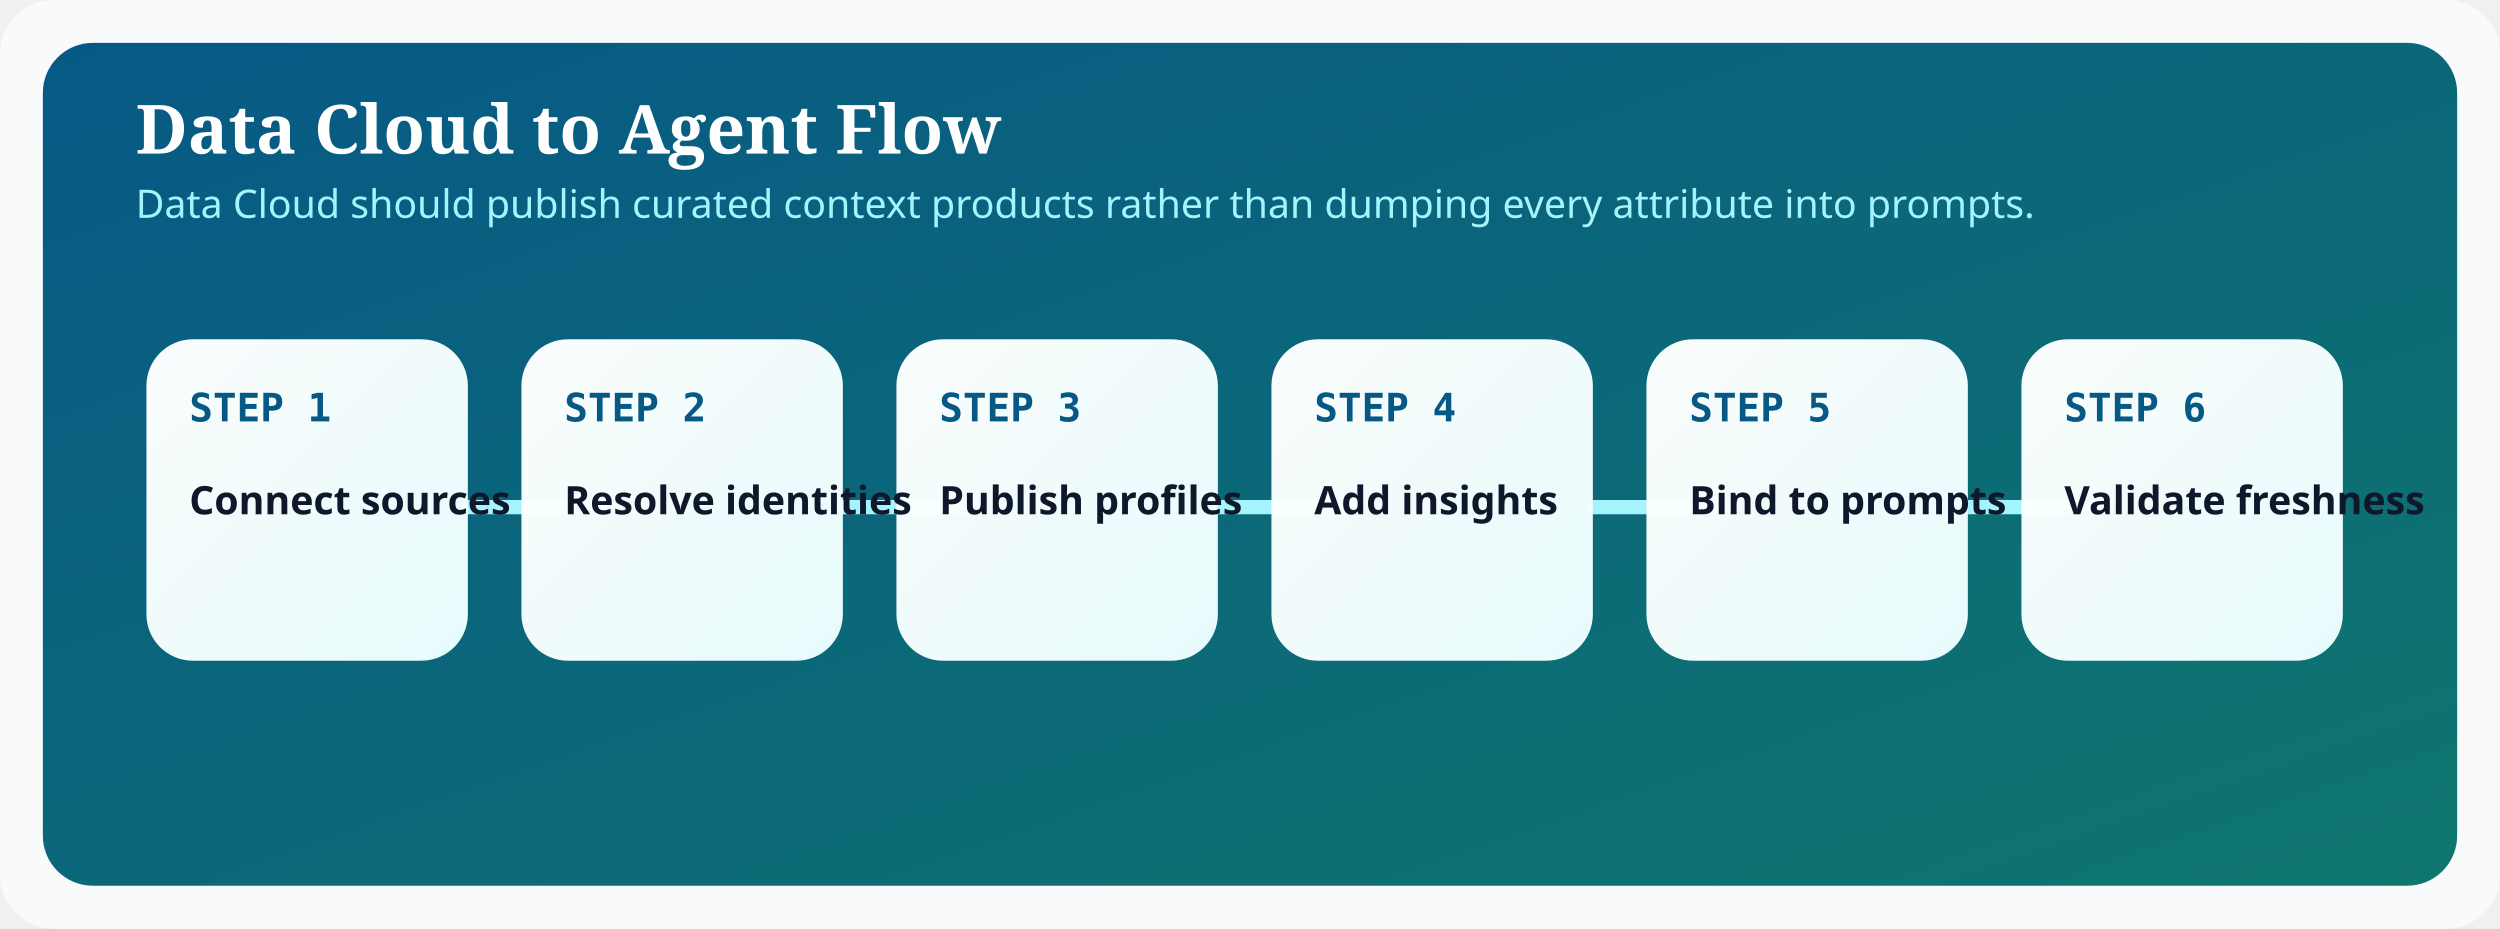
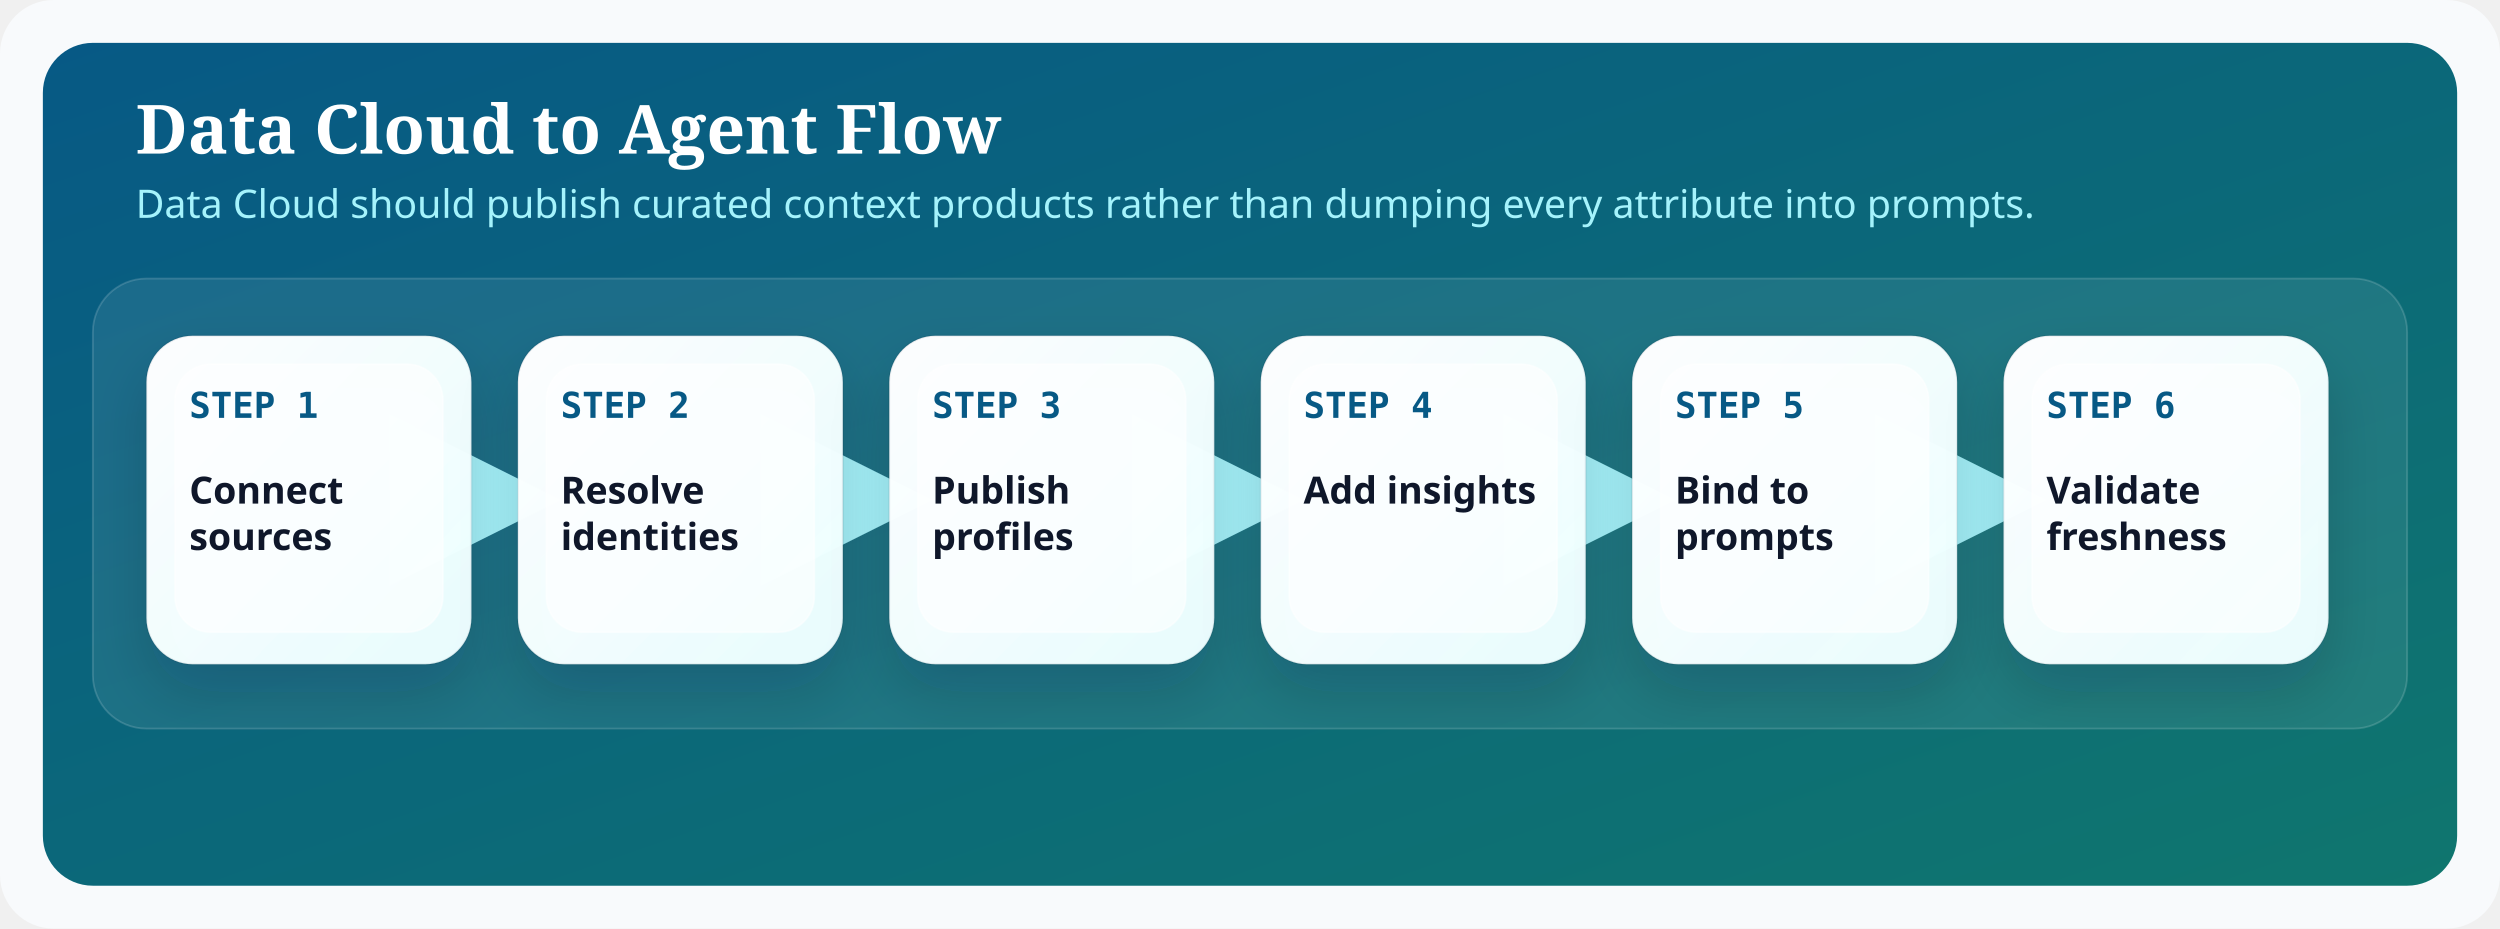
<svg xmlns="http://www.w3.org/2000/svg" width="1400" height="520" viewBox="0 0 1400 520" role="img" aria-labelledby="title desc">
  <defs>
    <linearGradient id="flowbg" x1="0%" x2="100%" y1="0%" y2="100%">
      <stop offset="0%" stop-color="#075985" />
      <stop offset="100%" stop-color="#0f766e" />
    </linearGradient>
    <linearGradient id="flowcard" x1="0%" x2="100%" y1="0%" y2="100%">
-       <stop offset="0%" stop-color="#ffffff" stop-opacity="0.98" />
+       <stop offset="0%" stop-color="#ffffff" stop-opacity="0.99" />
      <stop offset="100%" stop-color="#ecfeff" stop-opacity="0.98" />
    </linearGradient>
+     <filter id="flowshadow" x="-20%" y="-20%" width="140%" height="140%">
+       <feDropShadow dx="0" dy="16" stdDeviation="16" flood-color="#0f172a" flood-opacity="0.16" />
+     </filter>
+     <marker id="flowarrow" markerWidth="12" markerHeight="12" refX="9" refY="6" orient="auto">
+       <path d="M0,0 L12,6 L0,12 z" fill="#a5f3fc" />
+     </marker>
  </defs>
  <rect width="1400" height="520" rx="30" fill="#f8fafc" />
  <rect x="24" y="24" width="1352" height="472" rx="28" fill="url(#flowbg)" />
+   <rect x="52" y="156" width="1296" height="252" rx="30" fill="rgba(255,255,255,0.08)" stroke="rgba(255,255,255,0.16)" />
  <text x="76" y="86" font-family="'Merriweather', serif" font-size="38" fill="#ffffff" font-weight="700">Data Cloud to Agent Flow</text>
  <text x="76" y="122" font-family="'Source Sans 3', sans-serif" font-size="22" fill="#a5f3fc">Data Cloud should publish curated context products rather than dumping every attribute into prompts.</text>
-   <path d="M262 284 H336" stroke="#a5f3fc" stroke-width="8" stroke-linecap="round" />
-   <path d="M472 284 H546" stroke="#a5f3fc" stroke-width="8" stroke-linecap="round" />
-   <path d="M682 284 H756" stroke="#a5f3fc" stroke-width="8" stroke-linecap="round" />
-   <path d="M892 284 H966" stroke="#a5f3fc" stroke-width="8" stroke-linecap="round" />
-   <path d="M1102 284 H1176" stroke="#a5f3fc" stroke-width="8" stroke-linecap="round" />
-   <rect x="82" y="190" width="180" height="180" rx="26" fill="url(#flowcard)" />
-   <rect x="292" y="190" width="180" height="180" rx="26" fill="url(#flowcard)" />
-   <rect x="502" y="190" width="180" height="180" rx="26" fill="url(#flowcard)" />
-   <rect x="712" y="190" width="180" height="180" rx="26" fill="url(#flowcard)" />
-   <rect x="922" y="190" width="180" height="180" rx="26" fill="url(#flowcard)" />
-   <rect x="1132" y="190" width="180" height="180" rx="26" fill="url(#flowcard)" />
-   <text x="106" y="236" font-family="'IBM Plex Mono', monospace" font-size="22" fill="#075985" font-weight="700">STEP 1</text>
-   <text x="316" y="236" font-family="'IBM Plex Mono', monospace" font-size="22" fill="#075985" font-weight="700">STEP 2</text>
-   <text x="526" y="236" font-family="'IBM Plex Mono', monospace" font-size="22" fill="#075985" font-weight="700">STEP 3</text>
-   <text x="736" y="236" font-family="'IBM Plex Mono', monospace" font-size="22" fill="#075985" font-weight="700">STEP 4</text>
-   <text x="946" y="236" font-family="'IBM Plex Mono', monospace" font-size="22" fill="#075985" font-weight="700">STEP 5</text>
-   <text x="1156" y="236" font-family="'IBM Plex Mono', monospace" font-size="22" fill="#075985" font-weight="700">STEP 6</text>
-   <text x="106" y="288" font-family="'Source Sans 3', sans-serif" font-size="22" fill="#0f172a" font-weight="700">Connect sources</text>
-   <text x="316" y="288" font-family="'Source Sans 3', sans-serif" font-size="22" fill="#0f172a" font-weight="700">Resolve identities</text>
-   <text x="526" y="288" font-family="'Source Sans 3', sans-serif" font-size="22" fill="#0f172a" font-weight="700">Publish profiles</text>
-   <text x="736" y="288" font-family="'Source Sans 3', sans-serif" font-size="22" fill="#0f172a" font-weight="700">Add insights</text>
-   <text x="946" y="288" font-family="'Source Sans 3', sans-serif" font-size="22" fill="#0f172a" font-weight="700">Bind to prompts</text>
-   <text x="1156" y="288" font-family="'Source Sans 3', sans-serif" font-size="22" fill="#0f172a" font-weight="700">Validate freshness</text>
+   <path d="M264 280 H290" stroke="#a5f3fc" stroke-width="8" stroke-linecap="round" marker-end="url(#flowarrow)" />
+   <path d="M472 280 H498" stroke="#a5f3fc" stroke-width="8" stroke-linecap="round" marker-end="url(#flowarrow)" />
+   <path d="M680 280 H706" stroke="#a5f3fc" stroke-width="8" stroke-linecap="round" marker-end="url(#flowarrow)" />
+   <path d="M888 280 H914" stroke="#a5f3fc" stroke-width="8" stroke-linecap="round" marker-end="url(#flowarrow)" />
+   <path d="M1096 280 H1122" stroke="#a5f3fc" stroke-width="8" stroke-linecap="round" marker-end="url(#flowarrow)" />
+   <g>
+     <rect x="82" y="188" width="182" height="184" rx="26" fill="url(#flowcard)" stroke="rgba(15,23,42,0.08)" filter="url(#flowshadow)" />
+     <rect x="98" y="204" width="150" height="150" rx="20" fill="rgba(255,255,255,0.58)" stroke="rgba(255,255,255,0.5)" />
+     <text x="106" y="234" font-family="'IBM Plex Mono', monospace" font-size="20" fill="#075985" font-weight="700">STEP 1</text>
+     <text x="106" y="282" font-family="'Source Sans 3', sans-serif" font-size="21" fill="#0f172a" font-weight="700">
+       <tspan x="106" dy="0">Connect</tspan>
+       <tspan x="106" dy="26">sources</tspan>
+     </text>
+   </g>
+   <g>
+     <rect x="290" y="188" width="182" height="184" rx="26" fill="url(#flowcard)" stroke="rgba(15,23,42,0.08)" filter="url(#flowshadow)" />
+     <rect x="306" y="204" width="150" height="150" rx="20" fill="rgba(255,255,255,0.58)" stroke="rgba(255,255,255,0.5)" />
+     <text x="314" y="234" font-family="'IBM Plex Mono', monospace" font-size="20" fill="#075985" font-weight="700">STEP 2</text>
+     <text x="314" y="282" font-family="'Source Sans 3', sans-serif" font-size="21" fill="#0f172a" font-weight="700">
+       <tspan x="314" dy="0">Resolve</tspan>
+       <tspan x="314" dy="26">identities</tspan>
+     </text>
+   </g>
+   <g>
+     <rect x="498" y="188" width="182" height="184" rx="26" fill="url(#flowcard)" stroke="rgba(15,23,42,0.08)" filter="url(#flowshadow)" />
+     <rect x="514" y="204" width="150" height="150" rx="20" fill="rgba(255,255,255,0.58)" stroke="rgba(255,255,255,0.5)" />
+     <text x="522" y="234" font-family="'IBM Plex Mono', monospace" font-size="20" fill="#075985" font-weight="700">STEP 3</text>
+     <text x="522" y="282" font-family="'Source Sans 3', sans-serif" font-size="21" fill="#0f172a" font-weight="700">
+       <tspan x="522" dy="0">Publish</tspan>
+       <tspan x="522" dy="26">profiles</tspan>
+     </text>
+   </g>
+   <g>
+     <rect x="706" y="188" width="182" height="184" rx="26" fill="url(#flowcard)" stroke="rgba(15,23,42,0.08)" filter="url(#flowshadow)" />
+     <rect x="722" y="204" width="150" height="150" rx="20" fill="rgba(255,255,255,0.58)" stroke="rgba(255,255,255,0.5)" />
+     <text x="730" y="234" font-family="'IBM Plex Mono', monospace" font-size="20" fill="#075985" font-weight="700">STEP 4</text>
+     <text x="730" y="282" font-family="'Source Sans 3', sans-serif" font-size="21" fill="#0f172a" font-weight="700">
+       <tspan x="730" dy="0">Add insights</tspan>
+     </text>
+   </g>
+   <g>
+     <rect x="914" y="188" width="182" height="184" rx="26" fill="url(#flowcard)" stroke="rgba(15,23,42,0.08)" filter="url(#flowshadow)" />
+     <rect x="930" y="204" width="150" height="150" rx="20" fill="rgba(255,255,255,0.58)" stroke="rgba(255,255,255,0.5)" />
+     <text x="938" y="234" font-family="'IBM Plex Mono', monospace" font-size="20" fill="#075985" font-weight="700">STEP 5</text>
+     <text x="938" y="282" font-family="'Source Sans 3', sans-serif" font-size="21" fill="#0f172a" font-weight="700">
+       <tspan x="938" dy="0">Bind to</tspan>
+       <tspan x="938" dy="26">prompts</tspan>
+     </text>
+   </g>
+   <g>
+     <rect x="1122" y="188" width="182" height="184" rx="26" fill="url(#flowcard)" stroke="rgba(15,23,42,0.08)" filter="url(#flowshadow)" />
+     <rect x="1138" y="204" width="150" height="150" rx="20" fill="rgba(255,255,255,0.58)" stroke="rgba(255,255,255,0.5)" />
+     <text x="1146" y="234" font-family="'IBM Plex Mono', monospace" font-size="20" fill="#075985" font-weight="700">STEP 6</text>
+     <text x="1146" y="282" font-family="'Source Sans 3', sans-serif" font-size="21" fill="#0f172a" font-weight="700">
+       <tspan x="1146" dy="0">Validate</tspan>
+       <tspan x="1146" dy="26">freshness</tspan>
+     </text>
+   </g>
</svg>
